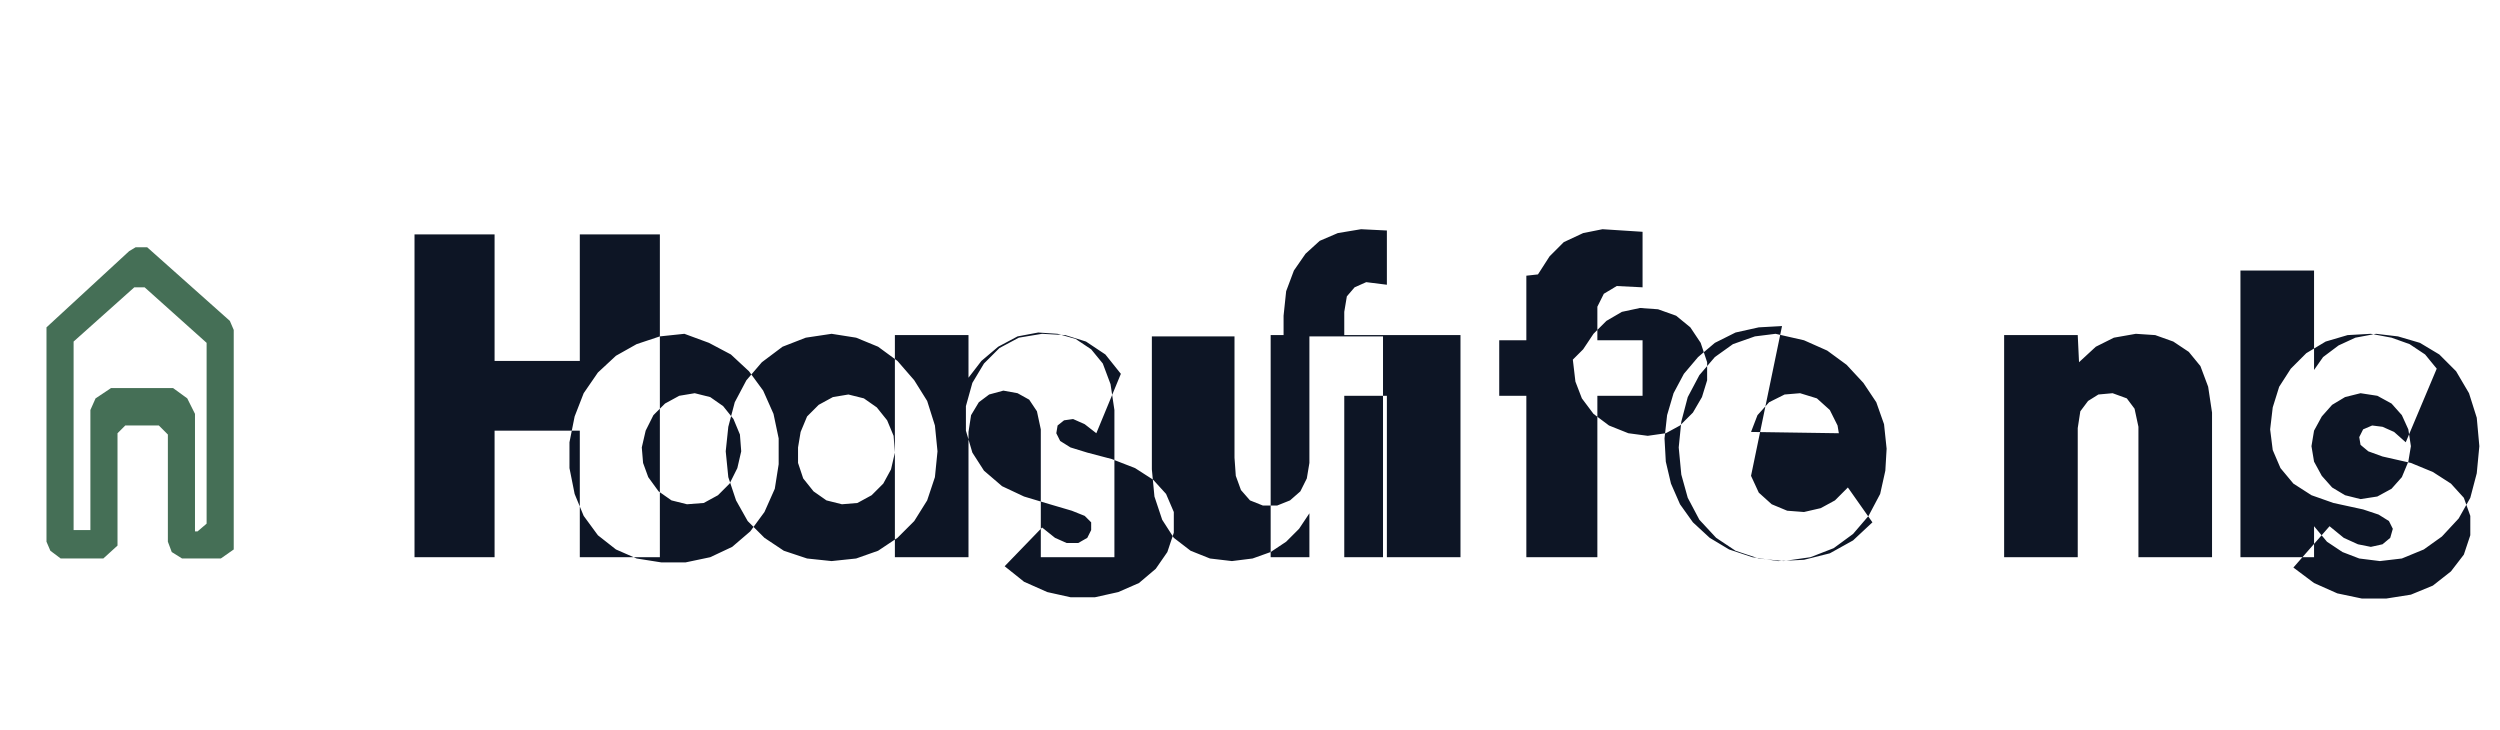
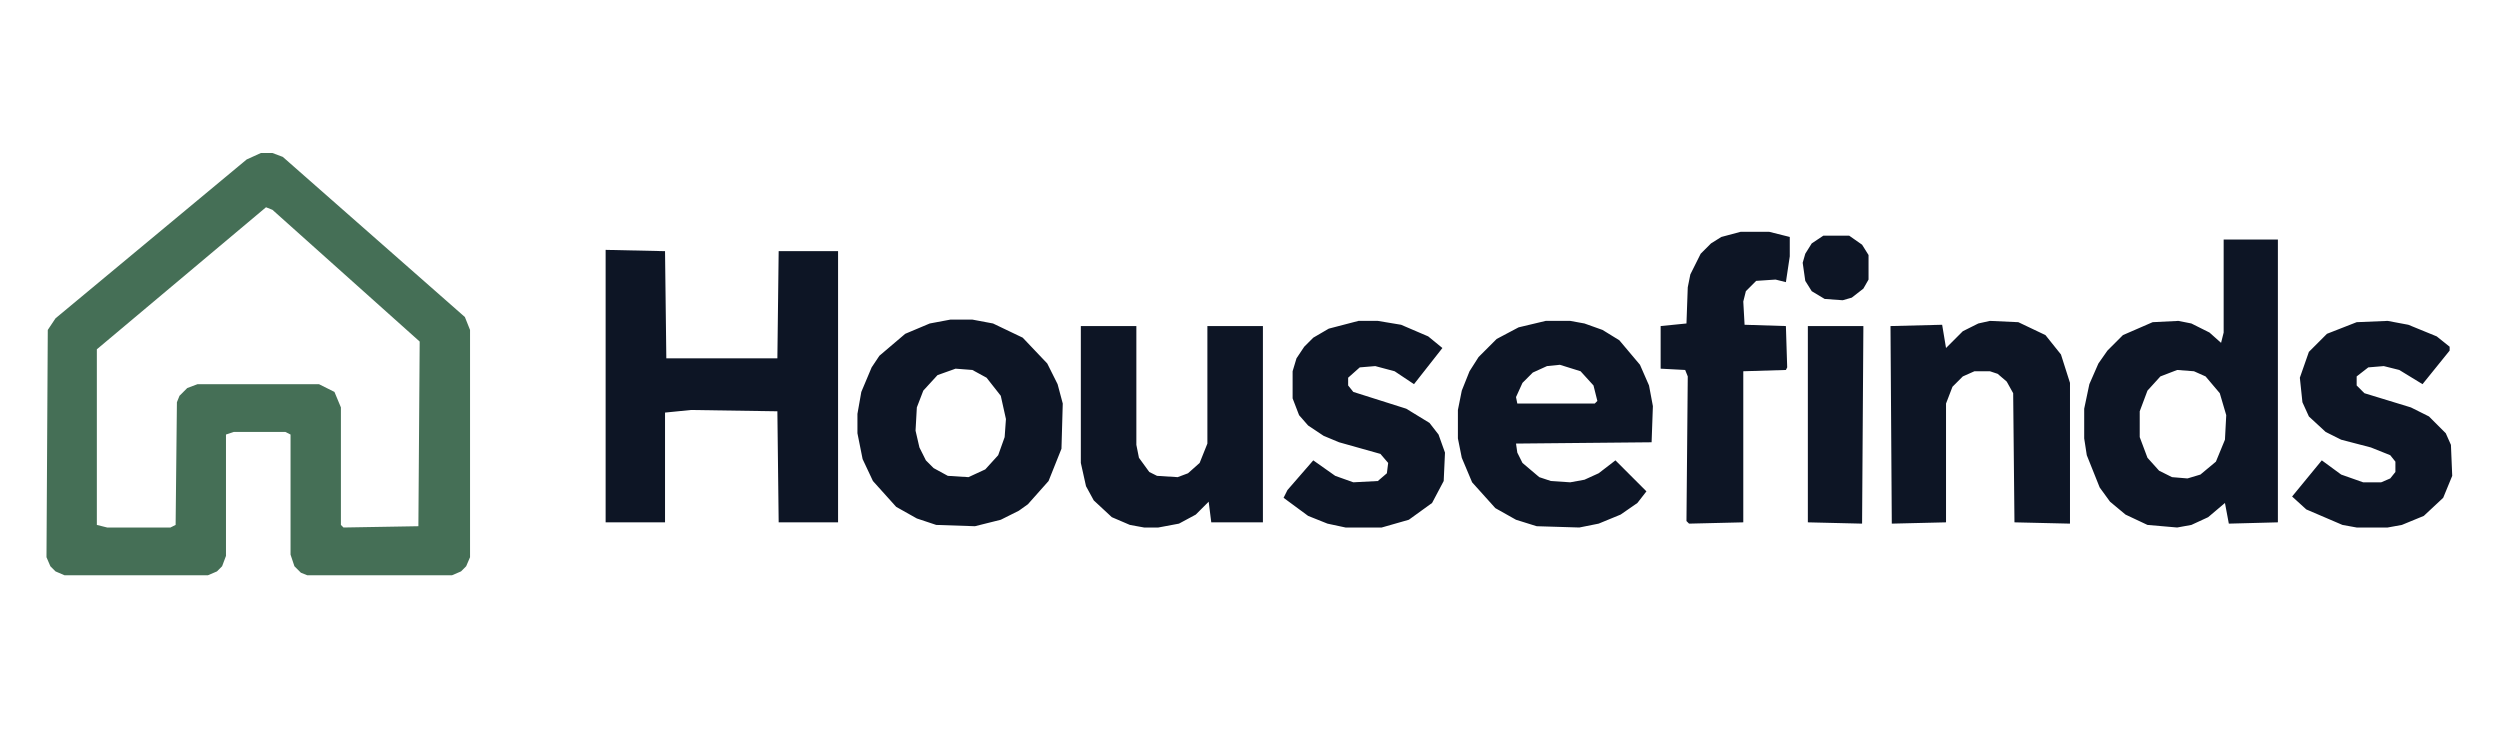
<svg xmlns="http://www.w3.org/2000/svg" viewBox="0 0 1936 565" role="img" aria-labelledby="title desc">
  <g transform="translate(0 90.5)">
-     <path d="M36 163L36 329L39 336L47 342L80 342L91 332L91 245L97 239L123 239L130 246L130 329L133 337L141 342L171 342L181 335L181 165L178 158L114 101L105 101L100 104ZM160 175L160 315L153 321L151 321L151 230L145 218L134 210L86 210L74 218L70 227L70 320L57 320L57 174L104 132L112 132Z" fill="#456f56" fill-rule="evenodd" />
-     <path d="M1218 188L1220 205L1225 218L1234 230L1246 239L1261 245L1276 247L1290 245L1301 239L1311 229L1318 217L1322 204L1322 190L1317 175L1309 163L1298 154L1284 149L1270 148L1256 151L1244 158L1234 168L1226 180ZM1182 123L1182 173L1161 173L1161 216L1182 216L1182 341L1237 341L1237 216L1272 216L1272 173L1237 173L1237 147L1242 137L1252 131L1272 132L1272 89L1241 87L1226 90L1211 97L1200 108L1191 122ZM1552 169L1552 341L1609 341L1609 241L1611 228L1617 220L1625 215L1636 214L1647 218L1653 226L1656 240L1656 341L1713 341L1713 229L1710 209L1704 193L1695 182L1683 174L1669 169L1654 168L1637 171L1623 178L1610 190L1609 169ZM1074 169L1074 341L1131 341L1131 169ZM984 169L984 341L1041 341L1041 216L1074 216L1074 169L1041 169L1041 151L1043 139L1049 132L1058 128L1074 130L1074 88L1054 87L1036 90L1022 96L1011 106L1002 119L996 135L994 154L994 169ZM1735 119L1735 341L1792 341L1792 317L1802 329L1814 337L1827 342L1843 344L1860 342L1877 335L1891 325L1904 311L1913 295L1918 276L1920 255L1918 233L1912 214L1902 197L1889 184L1874 175L1857 170L1840 168L1824 171L1811 177L1799 186L1792 196L1792 119ZM1790 255L1792 243L1798 232L1806 223L1816 217L1828 214L1841 216L1852 222L1860 231L1865 242L1867 255L1865 267L1860 279L1852 288L1841 294L1828 296L1816 293L1806 287L1798 278L1792 267ZM1375 168L1359 170L1342 176L1328 186L1316 200L1307 217L1302 236L1300 256L1302 277L1307 295L1316 312L1329 326L1344 336L1362 342L1381 344L1402 341L1420 334L1435 323L1447 309L1456 292L1460 274L1461 257L1459 238L1453 221L1443 206L1430 192L1415 181L1397 173ZM1356 244L1361 231L1370 221L1382 215L1394 214L1407 218L1417 227L1423 239L1424 245ZM1356 278L1362 291L1372 300L1384 305L1397 306L1410 303L1421 297L1431 287L1450 314L1435 328L1417 338L1397 343L1377 344L1357 341L1339 335L1324 326L1311 314L1301 300L1294 284L1290 267L1289 249L1291 231L1296 214L1304 199L1315 186L1328 175L1344 167L1362 163L1380 162ZM892 170L892 273L894 294L900 312L909 326L922 336L937 342L954 344L970 342L984 337L996 329L1006 319L1014 307L1014 341L1071 341L1071 170L1014 170L1014 268L1012 280L1007 290L999 297L989 301L978 301L968 297L961 289L957 278L956 264L956 170ZM693 169L693 341L750 341L750 244L752 231L758 221L766 215L777 212L788 214L797 219L803 228L806 242L806 341L863 341L863 227L860 207L854 191L845 180L833 172L819 168L804 167L788 170L773 178L760 189L750 202L750 169ZM530 168L511 170L493 176L477 185L463 198L452 214L445 232L441 252L441 272L445 292L452 309L463 324L477 335L493 342L512 345L531 345L550 341L567 333L581 321L592 306L600 288L603 269L603 249L599 230L591 212L580 197L566 184L549 175ZM497 256L500 243L506 231L515 222L526 216L538 214L550 217L560 224L568 234L573 246L574 259L571 272L565 284L556 293L545 299L532 300L520 297L510 290L502 279L498 268ZM321 91L321 341L383 341L383 243L449 243L449 341L511 341L511 91L449 91L449 189L383 189L383 91ZM1887 195L1878 184L1866 176L1852 171L1836 168L1818 169L1801 174L1786 183L1774 195L1765 209L1760 225L1758 242L1760 258L1766 272L1776 284L1790 293L1807 299L1830 304L1842 308L1850 313L1853 319L1851 326L1845 331L1836 333L1826 331L1815 326L1804 317L1776 349L1792 361L1810 369L1829 373L1848 373L1867 370L1884 363L1898 352L1908 339L1913 324L1913 309L1908 295L1898 284L1884 275L1867 268L1845 263L1834 259L1828 254L1827 248L1830 242L1837 239L1845 240L1854 244L1863 252ZM868 199L856 184L841 174L825 169L807 168L789 171L774 179L762 191L753 206L748 224L748 243L753 260L762 274L776 286L793 294L813 300L830 305L840 309L845 314L845 320L842 326L835 330L826 330L817 326L807 318L778 348L793 360L811 368L829 372L848 372L866 368L882 361L895 350L904 337L909 322L909 306L903 292L893 281L879 272L861 265L842 260L829 256L821 251L818 245L819 239L824 235L831 234L840 238L849 245ZM644 168L624 171L606 178L590 190L578 204L569 221L564 240L562 259L564 279L570 297L579 313L592 326L607 336L625 342L644 344L663 342L680 336L695 326L708 313L718 297L724 279L726 259L724 239L718 220L708 204L695 189L680 178L663 171ZM618 256L620 244L625 232L634 223L645 217L657 215L669 218L679 225L687 235L692 247L693 260L690 273L684 284L675 293L664 299L652 300L640 297L630 290L622 280L618 268Z" fill="#0d1525" fill-rule="evenodd" />
+     <path d="M360 155L219 31L211 28L202 28L191 33L43 156L37 165L36 341L39 348L43 352L50 355L161 355L168 352L172 348L175 340L175 246L181 244L221 244L225 246L225 339L228 348L233 353L238 355L350 355L357 352L361 348L364 341L364 165ZM325 174L324 317L266 318L264 316L264 225L259 213L247 207L153 207L145 210L139 216L137 221L136 316L132 318L83 318L75 316L75 180L206 70L211 72Z" fill="#456f56" fill-rule="evenodd" />
+     <path d="M1400 162L1400 314L1442 315L1443 162ZM837 162L837 268L841 286L847 297L861 310L875 316L886 318L897 318L913 315L926 308L936 298L938 314L978 314L978 162L935 162L935 253L929 268L920 276L912 279L896 278L890 275L882 264L880 254L880 162ZM1825 159L1802 168L1788 182L1781 202L1783 221L1788 232L1801 244L1813 250L1836 256L1851 262L1855 267L1855 275L1851 280L1844 283L1830 283L1813 277L1798 266L1775 294L1786 304L1814 316L1825 318L1849 318L1860 316L1877 309L1892 295L1899 278L1898 254L1894 245L1881 232L1867 225L1831 214L1825 208L1825 201L1834 194L1846 193L1858 196L1876 207L1897 181L1897 178L1887 170L1865 161L1849 158ZM1584 169L1563 159L1541 158L1532 160L1520 166L1507 179L1504 161L1464 162L1465 315L1507 314L1507 222L1512 209L1520 201L1529 197L1541 197L1547 199L1554 205L1559 214L1560 314L1603 315L1603 206L1596 184ZM1176 163L1159 172L1145 186L1138 197L1132 212L1129 227L1129 249L1132 264L1140 283L1158 303L1174 312L1190 317L1223 318L1238 315L1255 308L1268 299L1275 290L1251 266L1238 276L1227 281L1216 283L1201 282L1192 279L1179 268L1175 260L1174 253L1279 252L1280 224L1277 208L1270 192L1254 173L1241 165L1227 160L1216 158L1197 158ZM1174 217L1179 206L1187 198L1198 193L1208 192L1224 197L1234 208L1237 220L1235 222L1175 222ZM1052 158L1029 164L1017 171L1010 178L1004 187L1001 197L1001 218L1006 231L1013 239L1025 247L1037 252L1069 261L1075 268L1074 276L1067 282L1048 283L1034 278L1017 266L997 289L994 295L1013 309L1028 315L1042 318L1070 318L1091 312L1109 299L1118 282L1119 260L1114 246L1107 237L1089 226L1048 213L1044 208L1044 202L1053 194L1065 193L1080 197L1095 207L1117 179L1106 170L1085 161L1067 158ZM736 157L720 160L701 168L681 185L675 194L667 213L664 230L664 245L668 265L676 282L694 302L710 311L725 316L755 317L775 312L789 305L796 300L812 282L822 257L823 222L819 207L811 191L792 171L769 160L753 157ZM740 195L753 196L764 202L775 216L779 234L778 248L773 262L763 273L750 279L734 278L723 272L717 266L712 256L709 243L710 225L715 212L726 200ZM469 103L469 314L515 314L515 229L535 227L602 228L603 314L649 314L649 104L603 104L602 187L516 187L515 104ZM1764 95L1722 95L1722 167L1720 175L1711 167L1697 160L1687 158L1667 159L1644 169L1632 181L1625 191L1618 207L1614 226L1614 249L1616 262L1626 287L1634 298L1646 308L1663 316L1686 318L1697 316L1710 310L1723 299L1726 315L1764 314ZM1686 196L1699 197L1708 201L1719 214L1724 231L1723 250L1716 267L1704 277L1694 280L1682 279L1672 274L1663 264L1657 248L1657 228L1663 212L1673 201ZM1412 92L1403 98L1398 106L1396 113L1398 127L1403 135L1413 141L1427 142L1434 140L1443 133L1447 126L1447 107L1442 99L1432 92ZM1370 89L1348 89L1333 93L1325 98L1317 106L1309 122L1307 132L1306 160L1286 162L1286 195L1305 196L1307 201L1306 313L1308 315L1350 314L1350 197L1383 196L1384 194L1383 162L1351 161L1350 143L1352 135L1360 127L1375 126L1383 128L1386 108L1386 93Z" fill="#0d1525" fill-rule="evenodd" />
  </g>
</svg>
